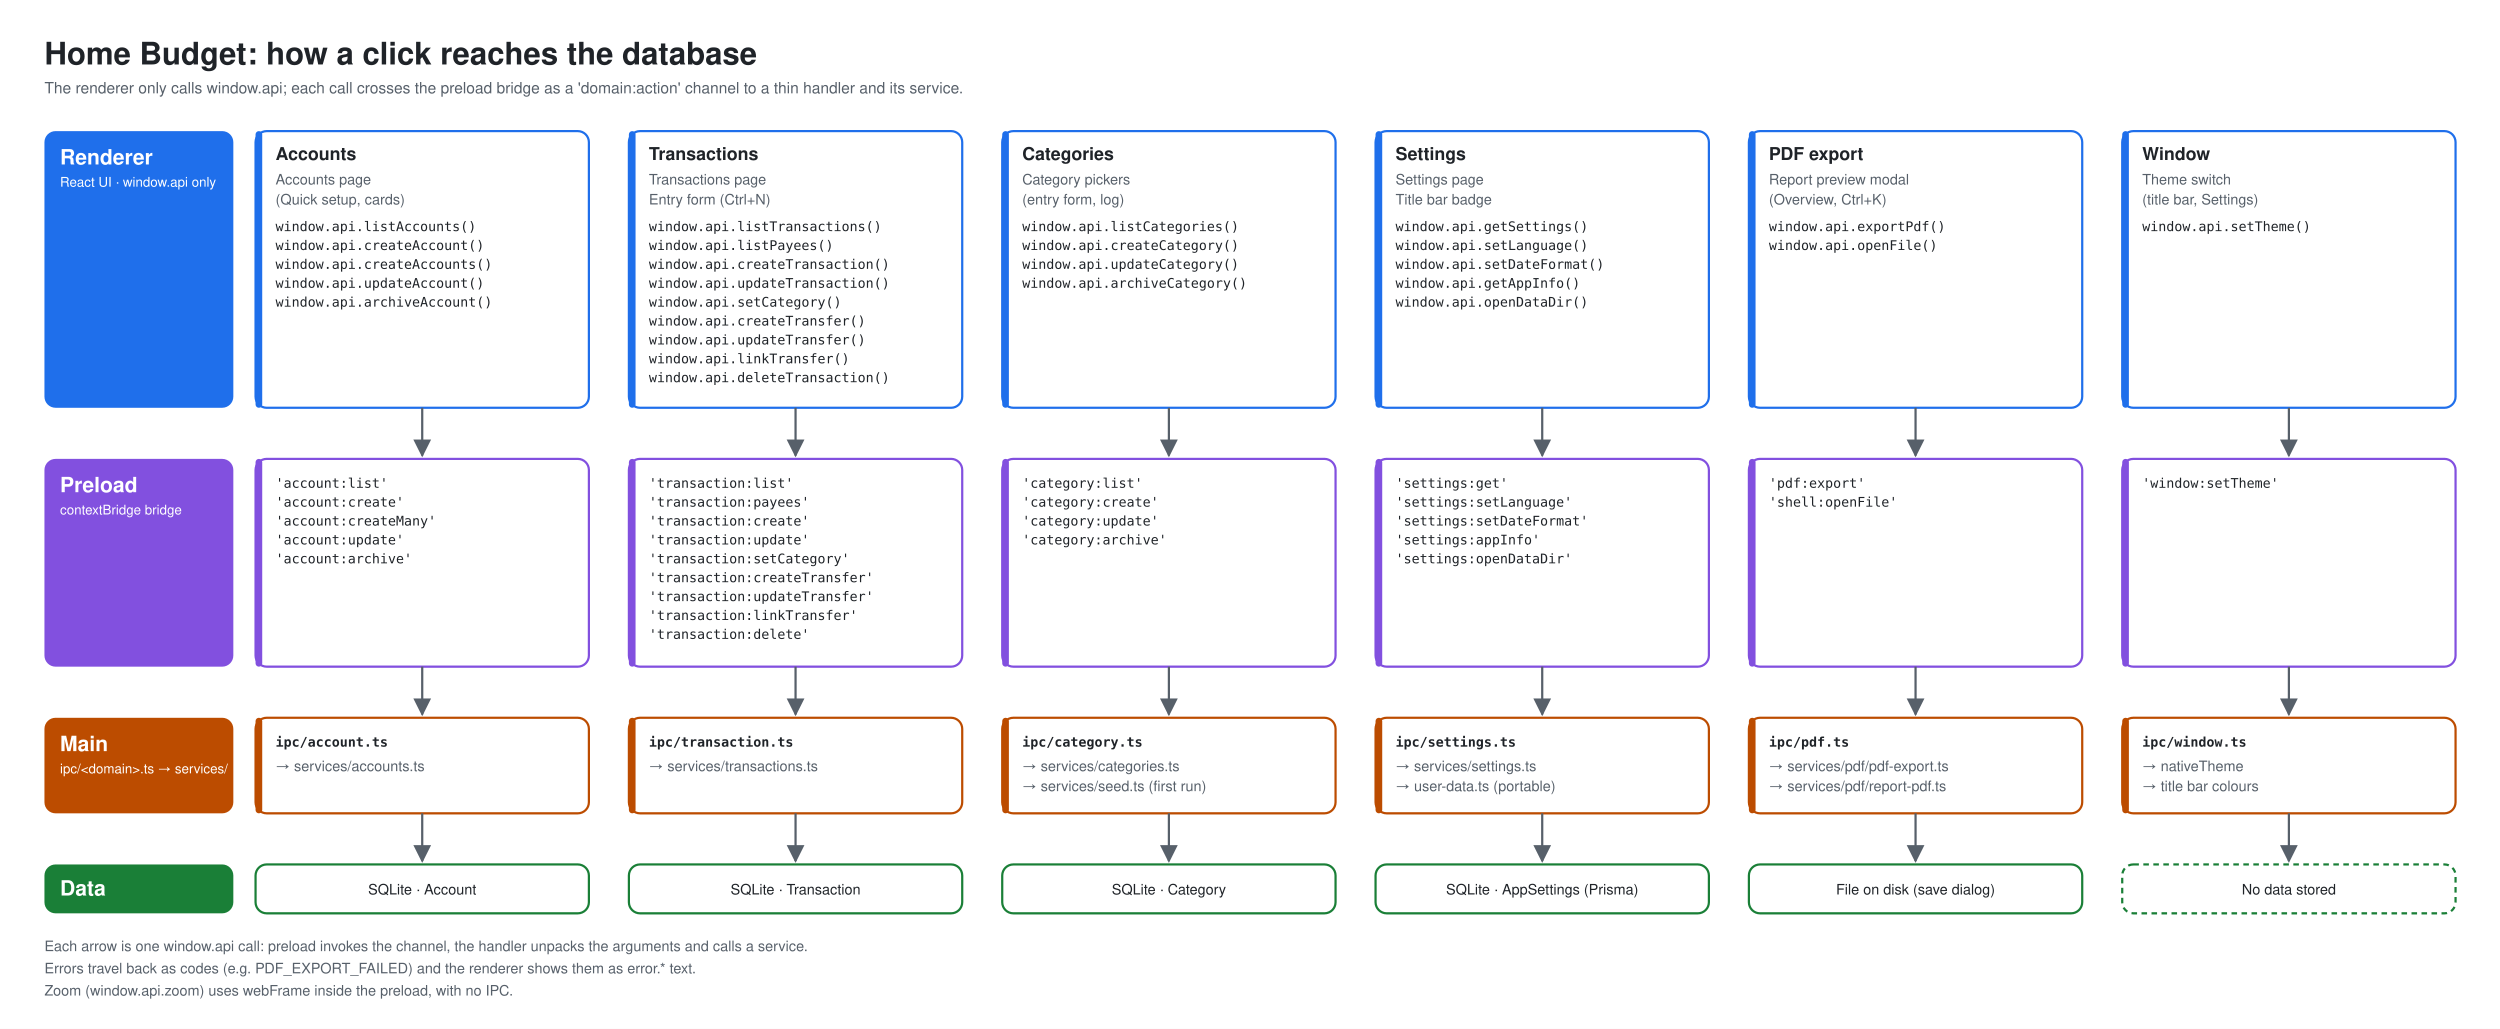
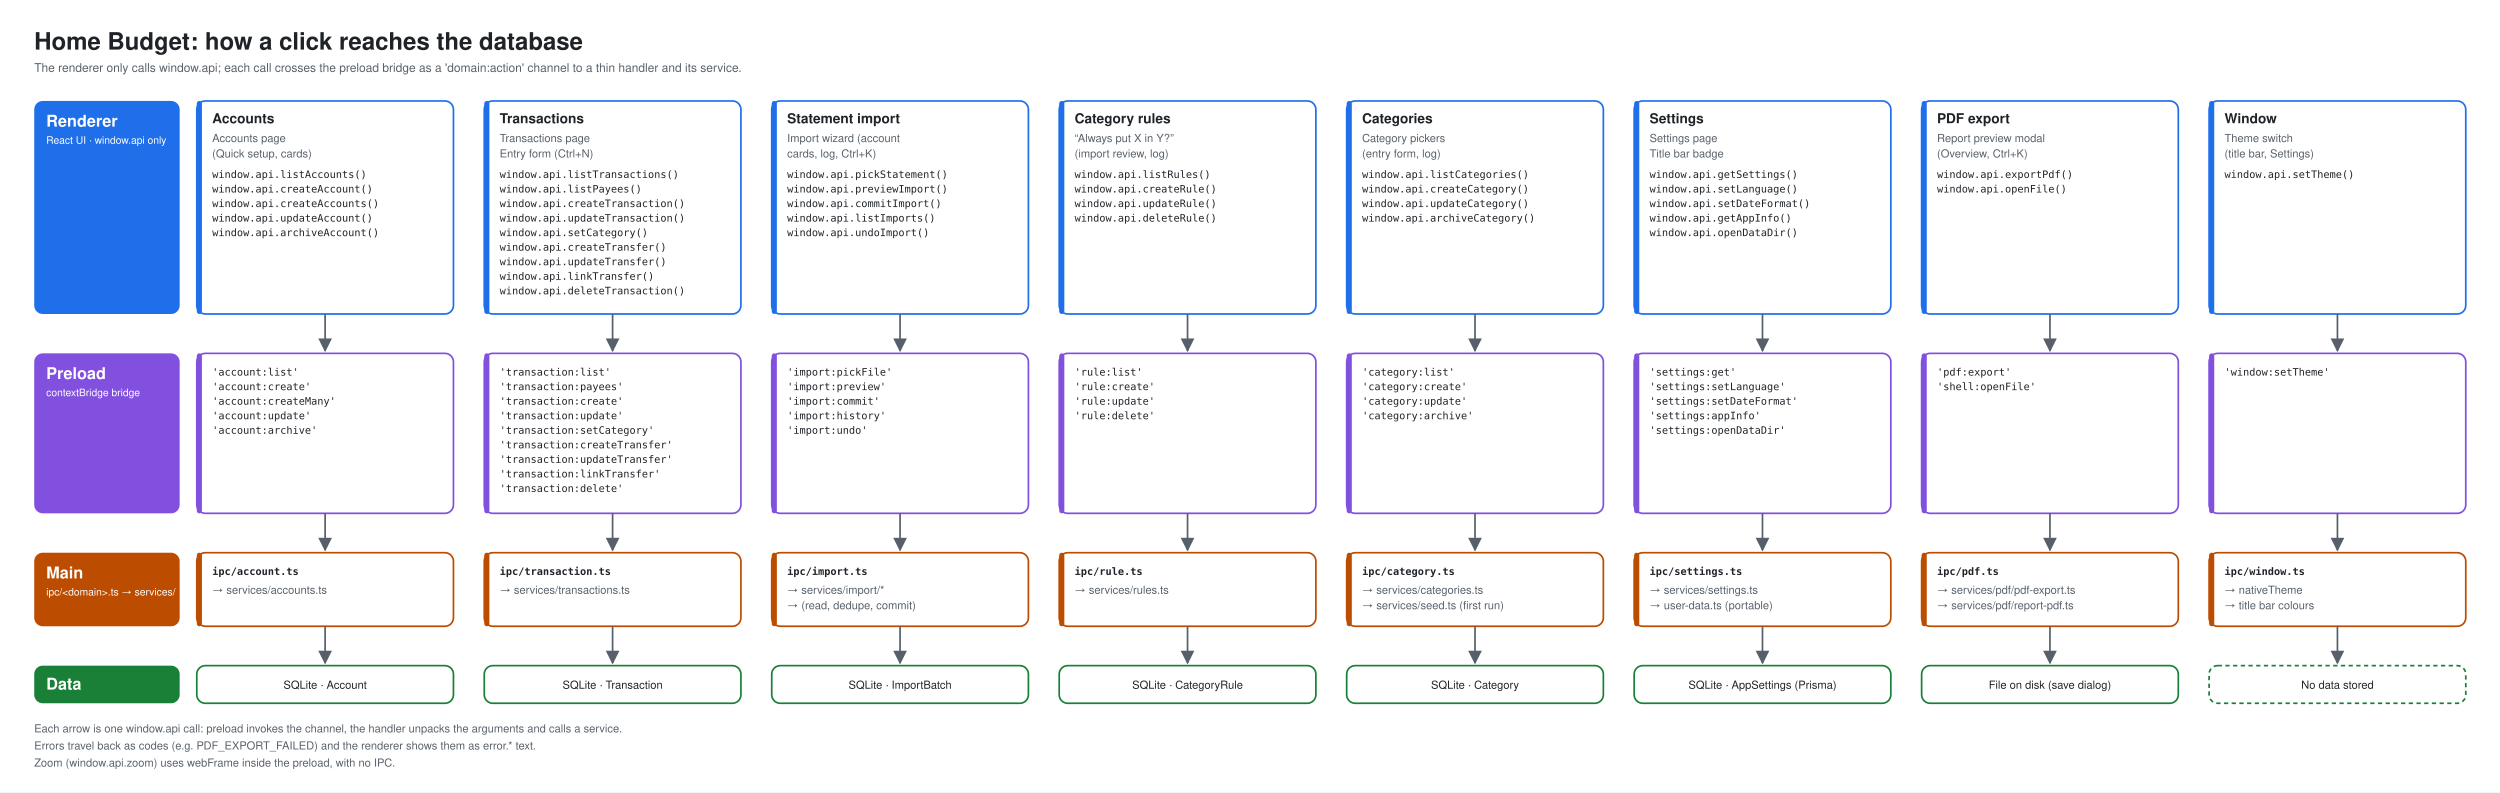
- <svg xmlns="http://www.w3.org/2000/svg" width="2250" height="926" viewBox="0 0 2250 926" font-family="Segoe UI, Helvetica, Arial, sans-serif">
+ <svg xmlns="http://www.w3.org/2000/svg" width="2922" height="926" viewBox="0 0 2922 926" font-family="Segoe UI, Helvetica, Arial, sans-serif">
  <defs>
    <marker id="a" viewBox="0 0 10 10" refX="9" refY="5" markerWidth="8" markerHeight="8" orient="auto-start-reverse">
      <path d="M0 0 L10 5 L0 10 z" fill="#57606a" />
    </marker>
  </defs>
-   <rect width="2250" height="926" fill="#ffffff" />
+   <rect width="2922" height="926" fill="#ffffff" />
  <text x="40" y="58" font-size="28" font-weight="700" fill="#1f2328">Home Budget: how a click reaches the database</text>
  <text x="40" y="84" font-size="14" fill="#57606a">The renderer only calls window.api; each call crosses the preload bridge as a 'domain:action' channel to a thin handler and its service.</text>
  <rect x="40" y="118" width="170" height="249" rx="10" fill="#1f6feb" />
  <text x="54" y="148" font-size="19" font-weight="700" fill="#fff">Renderer</text>
  <text x="54" y="168" font-size="12" fill="#fff">React UI · window.api only</text>
  <rect x="40" y="413" width="170" height="187" rx="10" fill="#8250df" />
  <text x="54" y="443" font-size="19" font-weight="700" fill="#fff">Preload</text>
  <text x="54" y="463" font-size="12" fill="#fff">contextBridge bridge</text>
  <rect x="40" y="646" width="170" height="86" rx="10" fill="#bc4c00" />
  <text x="54" y="676" font-size="19" font-weight="700" fill="#fff">Main</text>
  <text x="54" y="696" font-size="12" fill="#fff">ipc/&lt;domain&gt;.ts → services/</text>
  <rect x="40" y="778" width="170" height="44" rx="10" fill="#1a7f37" />
  <text x="54" y="806" font-size="19" font-weight="700" fill="#fff">Data</text>
  <rect x="230" y="118" width="300" height="249" rx="10" fill="#fff" stroke="#1f6feb" stroke-width="2" />
  <rect x="230" y="118" width="6" height="249" rx="3" fill="#1f6feb" />
  <text x="248" y="144" font-size="16" font-weight="700" fill="#1f2328">Accounts</text>
  <text x="248" y="166" font-size="13" fill="#57606a">Accounts page</text>
  <text x="248" y="184" font-size="13" fill="#57606a">(Quick setup, cards)</text>
  <text x="248" y="208" font-size="12" font-family="Consolas, Menlo, monospace" fill="#1f2328">window.api.listAccounts()</text>
  <text x="248" y="225" font-size="12" font-family="Consolas, Menlo, monospace" fill="#1f2328">window.api.createAccount()</text>
  <text x="248" y="242" font-size="12" font-family="Consolas, Menlo, monospace" fill="#1f2328">window.api.createAccounts()</text>
  <text x="248" y="259" font-size="12" font-family="Consolas, Menlo, monospace" fill="#1f2328">window.api.updateAccount()</text>
  <text x="248" y="276" font-size="12" font-family="Consolas, Menlo, monospace" fill="#1f2328">window.api.archiveAccount()</text>
  <rect x="230" y="413" width="300" height="187" rx="10" fill="#fff" stroke="#8250df" stroke-width="2" />
  <rect x="230" y="413" width="6" height="187" rx="3" fill="#8250df" />
  <text x="248" y="439" font-size="12" font-family="Consolas, Menlo, monospace" fill="#1f2328">'account:list'</text>
  <text x="248" y="456" font-size="12" font-family="Consolas, Menlo, monospace" fill="#1f2328">'account:create'</text>
  <text x="248" y="473" font-size="12" font-family="Consolas, Menlo, monospace" fill="#1f2328">'account:createMany'</text>
  <text x="248" y="490" font-size="12" font-family="Consolas, Menlo, monospace" fill="#1f2328">'account:update'</text>
  <text x="248" y="507" font-size="12" font-family="Consolas, Menlo, monospace" fill="#1f2328">'account:archive'</text>
  <rect x="230" y="646" width="300" height="86" rx="10" fill="#fff" stroke="#bc4c00" stroke-width="2" />
  <rect x="230" y="646" width="6" height="86" rx="3" fill="#bc4c00" />
  <text x="248" y="672" font-size="12" font-family="Consolas, Menlo, monospace" font-weight="700" fill="#1f2328">ipc/account.ts</text>
  <text x="248" y="694" font-size="13" fill="#57606a">→ services/accounts.ts</text>
  <rect x="230" y="778" width="300" height="44" rx="10" fill="#fff" stroke="#1a7f37" stroke-width="2" stroke-dasharray="0" />
  <text x="380" y="805" font-size="13" text-anchor="middle" fill="#1f2328">SQLite · Account</text>
  <path d="M380 367 V410" stroke="#57606a" stroke-width="2" fill="none" marker-end="url(#a)" />
  <path d="M380 600 V643" stroke="#57606a" stroke-width="2" fill="none" marker-end="url(#a)" />
  <path d="M380 732 V775" stroke="#57606a" stroke-width="2" fill="none" marker-end="url(#a)" />
  <rect x="566" y="118" width="300" height="249" rx="10" fill="#fff" stroke="#1f6feb" stroke-width="2" />
  <rect x="566" y="118" width="6" height="249" rx="3" fill="#1f6feb" />
  <text x="584" y="144" font-size="16" font-weight="700" fill="#1f2328">Transactions</text>
  <text x="584" y="166" font-size="13" fill="#57606a">Transactions page</text>
  <text x="584" y="184" font-size="13" fill="#57606a">Entry form (Ctrl+N)</text>
  <text x="584" y="208" font-size="12" font-family="Consolas, Menlo, monospace" fill="#1f2328">window.api.listTransactions()</text>
  <text x="584" y="225" font-size="12" font-family="Consolas, Menlo, monospace" fill="#1f2328">window.api.listPayees()</text>
  <text x="584" y="242" font-size="12" font-family="Consolas, Menlo, monospace" fill="#1f2328">window.api.createTransaction()</text>
  <text x="584" y="259" font-size="12" font-family="Consolas, Menlo, monospace" fill="#1f2328">window.api.updateTransaction()</text>
  <text x="584" y="276" font-size="12" font-family="Consolas, Menlo, monospace" fill="#1f2328">window.api.setCategory()</text>
  <text x="584" y="293" font-size="12" font-family="Consolas, Menlo, monospace" fill="#1f2328">window.api.createTransfer()</text>
  <text x="584" y="310" font-size="12" font-family="Consolas, Menlo, monospace" fill="#1f2328">window.api.updateTransfer()</text>
  <text x="584" y="327" font-size="12" font-family="Consolas, Menlo, monospace" fill="#1f2328">window.api.linkTransfer()</text>
  <text x="584" y="344" font-size="12" font-family="Consolas, Menlo, monospace" fill="#1f2328">window.api.deleteTransaction()</text>
  <rect x="566" y="413" width="300" height="187" rx="10" fill="#fff" stroke="#8250df" stroke-width="2" />
  <rect x="566" y="413" width="6" height="187" rx="3" fill="#8250df" />
  <text x="584" y="439" font-size="12" font-family="Consolas, Menlo, monospace" fill="#1f2328">'transaction:list'</text>
  <text x="584" y="456" font-size="12" font-family="Consolas, Menlo, monospace" fill="#1f2328">'transaction:payees'</text>
  <text x="584" y="473" font-size="12" font-family="Consolas, Menlo, monospace" fill="#1f2328">'transaction:create'</text>
  <text x="584" y="490" font-size="12" font-family="Consolas, Menlo, monospace" fill="#1f2328">'transaction:update'</text>
  <text x="584" y="507" font-size="12" font-family="Consolas, Menlo, monospace" fill="#1f2328">'transaction:setCategory'</text>
  <text x="584" y="524" font-size="12" font-family="Consolas, Menlo, monospace" fill="#1f2328">'transaction:createTransfer'</text>
  <text x="584" y="541" font-size="12" font-family="Consolas, Menlo, monospace" fill="#1f2328">'transaction:updateTransfer'</text>
  <text x="584" y="558" font-size="12" font-family="Consolas, Menlo, monospace" fill="#1f2328">'transaction:linkTransfer'</text>
  <text x="584" y="575" font-size="12" font-family="Consolas, Menlo, monospace" fill="#1f2328">'transaction:delete'</text>
  <rect x="566" y="646" width="300" height="86" rx="10" fill="#fff" stroke="#bc4c00" stroke-width="2" />
  <rect x="566" y="646" width="6" height="86" rx="3" fill="#bc4c00" />
  <text x="584" y="672" font-size="12" font-family="Consolas, Menlo, monospace" font-weight="700" fill="#1f2328">ipc/transaction.ts</text>
  <text x="584" y="694" font-size="13" fill="#57606a">→ services/transactions.ts</text>
  <rect x="566" y="778" width="300" height="44" rx="10" fill="#fff" stroke="#1a7f37" stroke-width="2" stroke-dasharray="0" />
  <text x="716" y="805" font-size="13" text-anchor="middle" fill="#1f2328">SQLite · Transaction</text>
  <path d="M716 367 V410" stroke="#57606a" stroke-width="2" fill="none" marker-end="url(#a)" />
  <path d="M716 600 V643" stroke="#57606a" stroke-width="2" fill="none" marker-end="url(#a)" />
  <path d="M716 732 V775" stroke="#57606a" stroke-width="2" fill="none" marker-end="url(#a)" />
  <rect x="902" y="118" width="300" height="249" rx="10" fill="#fff" stroke="#1f6feb" stroke-width="2" />
  <rect x="902" y="118" width="6" height="249" rx="3" fill="#1f6feb" />
-   <text x="920" y="144" font-size="16" font-weight="700" fill="#1f2328">Categories</text>
-   <text x="920" y="166" font-size="13" fill="#57606a">Category pickers</text>
-   <text x="920" y="184" font-size="13" fill="#57606a">(entry form, log)</text>
-   <text x="920" y="208" font-size="12" font-family="Consolas, Menlo, monospace" fill="#1f2328">window.api.listCategories()</text>
-   <text x="920" y="225" font-size="12" font-family="Consolas, Menlo, monospace" fill="#1f2328">window.api.createCategory()</text>
-   <text x="920" y="242" font-size="12" font-family="Consolas, Menlo, monospace" fill="#1f2328">window.api.updateCategory()</text>
-   <text x="920" y="259" font-size="12" font-family="Consolas, Menlo, monospace" fill="#1f2328">window.api.archiveCategory()</text>
+   <text x="920" y="144" font-size="16" font-weight="700" fill="#1f2328">Statement import</text>
+   <text x="920" y="166" font-size="13" fill="#57606a">Import wizard (account</text>
+   <text x="920" y="184" font-size="13" fill="#57606a">cards, log, Ctrl+K)</text>
+   <text x="920" y="208" font-size="12" font-family="Consolas, Menlo, monospace" fill="#1f2328">window.api.pickStatement()</text>
+   <text x="920" y="225" font-size="12" font-family="Consolas, Menlo, monospace" fill="#1f2328">window.api.previewImport()</text>
+   <text x="920" y="242" font-size="12" font-family="Consolas, Menlo, monospace" fill="#1f2328">window.api.commitImport()</text>
+   <text x="920" y="259" font-size="12" font-family="Consolas, Menlo, monospace" fill="#1f2328">window.api.listImports()</text>
+   <text x="920" y="276" font-size="12" font-family="Consolas, Menlo, monospace" fill="#1f2328">window.api.undoImport()</text>
  <rect x="902" y="413" width="300" height="187" rx="10" fill="#fff" stroke="#8250df" stroke-width="2" />
  <rect x="902" y="413" width="6" height="187" rx="3" fill="#8250df" />
-   <text x="920" y="439" font-size="12" font-family="Consolas, Menlo, monospace" fill="#1f2328">'category:list'</text>
-   <text x="920" y="456" font-size="12" font-family="Consolas, Menlo, monospace" fill="#1f2328">'category:create'</text>
-   <text x="920" y="473" font-size="12" font-family="Consolas, Menlo, monospace" fill="#1f2328">'category:update'</text>
-   <text x="920" y="490" font-size="12" font-family="Consolas, Menlo, monospace" fill="#1f2328">'category:archive'</text>
+   <text x="920" y="439" font-size="12" font-family="Consolas, Menlo, monospace" fill="#1f2328">'import:pickFile'</text>
+   <text x="920" y="456" font-size="12" font-family="Consolas, Menlo, monospace" fill="#1f2328">'import:preview'</text>
+   <text x="920" y="473" font-size="12" font-family="Consolas, Menlo, monospace" fill="#1f2328">'import:commit'</text>
+   <text x="920" y="490" font-size="12" font-family="Consolas, Menlo, monospace" fill="#1f2328">'import:history'</text>
+   <text x="920" y="507" font-size="12" font-family="Consolas, Menlo, monospace" fill="#1f2328">'import:undo'</text>
  <rect x="902" y="646" width="300" height="86" rx="10" fill="#fff" stroke="#bc4c00" stroke-width="2" />
  <rect x="902" y="646" width="6" height="86" rx="3" fill="#bc4c00" />
-   <text x="920" y="672" font-size="12" font-family="Consolas, Menlo, monospace" font-weight="700" fill="#1f2328">ipc/category.ts</text>
-   <text x="920" y="694" font-size="13" fill="#57606a">→ services/categories.ts</text>
-   <text x="920" y="712" font-size="13" fill="#57606a">→ services/seed.ts (first run)</text>
+   <text x="920" y="672" font-size="12" font-family="Consolas, Menlo, monospace" font-weight="700" fill="#1f2328">ipc/import.ts</text>
+   <text x="920" y="694" font-size="13" fill="#57606a">→ services/import/*</text>
+   <text x="920" y="712" font-size="13" fill="#57606a">→ (read, dedupe, commit)</text>
  <rect x="902" y="778" width="300" height="44" rx="10" fill="#fff" stroke="#1a7f37" stroke-width="2" stroke-dasharray="0" />
-   <text x="1052" y="805" font-size="13" text-anchor="middle" fill="#1f2328">SQLite · Category</text>
+   <text x="1052" y="805" font-size="13" text-anchor="middle" fill="#1f2328">SQLite · ImportBatch</text>
  <path d="M1052 367 V410" stroke="#57606a" stroke-width="2" fill="none" marker-end="url(#a)" />
  <path d="M1052 600 V643" stroke="#57606a" stroke-width="2" fill="none" marker-end="url(#a)" />
  <path d="M1052 732 V775" stroke="#57606a" stroke-width="2" fill="none" marker-end="url(#a)" />
  <rect x="1238" y="118" width="300" height="249" rx="10" fill="#fff" stroke="#1f6feb" stroke-width="2" />
  <rect x="1238" y="118" width="6" height="249" rx="3" fill="#1f6feb" />
-   <text x="1256" y="144" font-size="16" font-weight="700" fill="#1f2328">Settings</text>
-   <text x="1256" y="166" font-size="13" fill="#57606a">Settings page</text>
-   <text x="1256" y="184" font-size="13" fill="#57606a">Title bar badge</text>
-   <text x="1256" y="208" font-size="12" font-family="Consolas, Menlo, monospace" fill="#1f2328">window.api.getSettings()</text>
-   <text x="1256" y="225" font-size="12" font-family="Consolas, Menlo, monospace" fill="#1f2328">window.api.setLanguage()</text>
-   <text x="1256" y="242" font-size="12" font-family="Consolas, Menlo, monospace" fill="#1f2328">window.api.setDateFormat()</text>
-   <text x="1256" y="259" font-size="12" font-family="Consolas, Menlo, monospace" fill="#1f2328">window.api.getAppInfo()</text>
-   <text x="1256" y="276" font-size="12" font-family="Consolas, Menlo, monospace" fill="#1f2328">window.api.openDataDir()</text>
+   <text x="1256" y="144" font-size="16" font-weight="700" fill="#1f2328">Category rules</text>
+   <text x="1256" y="166" font-size="13" fill="#57606a">“Always put X in Y?”</text>
+   <text x="1256" y="184" font-size="13" fill="#57606a">(import review, log)</text>
+   <text x="1256" y="208" font-size="12" font-family="Consolas, Menlo, monospace" fill="#1f2328">window.api.listRules()</text>
+   <text x="1256" y="225" font-size="12" font-family="Consolas, Menlo, monospace" fill="#1f2328">window.api.createRule()</text>
+   <text x="1256" y="242" font-size="12" font-family="Consolas, Menlo, monospace" fill="#1f2328">window.api.updateRule()</text>
+   <text x="1256" y="259" font-size="12" font-family="Consolas, Menlo, monospace" fill="#1f2328">window.api.deleteRule()</text>
  <rect x="1238" y="413" width="300" height="187" rx="10" fill="#fff" stroke="#8250df" stroke-width="2" />
  <rect x="1238" y="413" width="6" height="187" rx="3" fill="#8250df" />
-   <text x="1256" y="439" font-size="12" font-family="Consolas, Menlo, monospace" fill="#1f2328">'settings:get'</text>
-   <text x="1256" y="456" font-size="12" font-family="Consolas, Menlo, monospace" fill="#1f2328">'settings:setLanguage'</text>
-   <text x="1256" y="473" font-size="12" font-family="Consolas, Menlo, monospace" fill="#1f2328">'settings:setDateFormat'</text>
-   <text x="1256" y="490" font-size="12" font-family="Consolas, Menlo, monospace" fill="#1f2328">'settings:appInfo'</text>
-   <text x="1256" y="507" font-size="12" font-family="Consolas, Menlo, monospace" fill="#1f2328">'settings:openDataDir'</text>
+   <text x="1256" y="439" font-size="12" font-family="Consolas, Menlo, monospace" fill="#1f2328">'rule:list'</text>
+   <text x="1256" y="456" font-size="12" font-family="Consolas, Menlo, monospace" fill="#1f2328">'rule:create'</text>
+   <text x="1256" y="473" font-size="12" font-family="Consolas, Menlo, monospace" fill="#1f2328">'rule:update'</text>
+   <text x="1256" y="490" font-size="12" font-family="Consolas, Menlo, monospace" fill="#1f2328">'rule:delete'</text>
  <rect x="1238" y="646" width="300" height="86" rx="10" fill="#fff" stroke="#bc4c00" stroke-width="2" />
  <rect x="1238" y="646" width="6" height="86" rx="3" fill="#bc4c00" />
-   <text x="1256" y="672" font-size="12" font-family="Consolas, Menlo, monospace" font-weight="700" fill="#1f2328">ipc/settings.ts</text>
-   <text x="1256" y="694" font-size="13" fill="#57606a">→ services/settings.ts</text>
-   <text x="1256" y="712" font-size="13" fill="#57606a">→ user-data.ts (portable)</text>
+   <text x="1256" y="672" font-size="12" font-family="Consolas, Menlo, monospace" font-weight="700" fill="#1f2328">ipc/rule.ts</text>
+   <text x="1256" y="694" font-size="13" fill="#57606a">→ services/rules.ts</text>
  <rect x="1238" y="778" width="300" height="44" rx="10" fill="#fff" stroke="#1a7f37" stroke-width="2" stroke-dasharray="0" />
-   <text x="1388" y="805" font-size="13" text-anchor="middle" fill="#1f2328">SQLite · AppSettings (Prisma)</text>
+   <text x="1388" y="805" font-size="13" text-anchor="middle" fill="#1f2328">SQLite · CategoryRule</text>
  <path d="M1388 367 V410" stroke="#57606a" stroke-width="2" fill="none" marker-end="url(#a)" />
  <path d="M1388 600 V643" stroke="#57606a" stroke-width="2" fill="none" marker-end="url(#a)" />
  <path d="M1388 732 V775" stroke="#57606a" stroke-width="2" fill="none" marker-end="url(#a)" />
  <rect x="1574" y="118" width="300" height="249" rx="10" fill="#fff" stroke="#1f6feb" stroke-width="2" />
  <rect x="1574" y="118" width="6" height="249" rx="3" fill="#1f6feb" />
-   <text x="1592" y="144" font-size="16" font-weight="700" fill="#1f2328">PDF export</text>
-   <text x="1592" y="166" font-size="13" fill="#57606a">Report preview modal</text>
-   <text x="1592" y="184" font-size="13" fill="#57606a">(Overview, Ctrl+K)</text>
-   <text x="1592" y="208" font-size="12" font-family="Consolas, Menlo, monospace" fill="#1f2328">window.api.exportPdf()</text>
-   <text x="1592" y="225" font-size="12" font-family="Consolas, Menlo, monospace" fill="#1f2328">window.api.openFile()</text>
+   <text x="1592" y="144" font-size="16" font-weight="700" fill="#1f2328">Categories</text>
+   <text x="1592" y="166" font-size="13" fill="#57606a">Category pickers</text>
+   <text x="1592" y="184" font-size="13" fill="#57606a">(entry form, log)</text>
+   <text x="1592" y="208" font-size="12" font-family="Consolas, Menlo, monospace" fill="#1f2328">window.api.listCategories()</text>
+   <text x="1592" y="225" font-size="12" font-family="Consolas, Menlo, monospace" fill="#1f2328">window.api.createCategory()</text>
+   <text x="1592" y="242" font-size="12" font-family="Consolas, Menlo, monospace" fill="#1f2328">window.api.updateCategory()</text>
+   <text x="1592" y="259" font-size="12" font-family="Consolas, Menlo, monospace" fill="#1f2328">window.api.archiveCategory()</text>
  <rect x="1574" y="413" width="300" height="187" rx="10" fill="#fff" stroke="#8250df" stroke-width="2" />
  <rect x="1574" y="413" width="6" height="187" rx="3" fill="#8250df" />
-   <text x="1592" y="439" font-size="12" font-family="Consolas, Menlo, monospace" fill="#1f2328">'pdf:export'</text>
-   <text x="1592" y="456" font-size="12" font-family="Consolas, Menlo, monospace" fill="#1f2328">'shell:openFile'</text>
+   <text x="1592" y="439" font-size="12" font-family="Consolas, Menlo, monospace" fill="#1f2328">'category:list'</text>
+   <text x="1592" y="456" font-size="12" font-family="Consolas, Menlo, monospace" fill="#1f2328">'category:create'</text>
+   <text x="1592" y="473" font-size="12" font-family="Consolas, Menlo, monospace" fill="#1f2328">'category:update'</text>
+   <text x="1592" y="490" font-size="12" font-family="Consolas, Menlo, monospace" fill="#1f2328">'category:archive'</text>
  <rect x="1574" y="646" width="300" height="86" rx="10" fill="#fff" stroke="#bc4c00" stroke-width="2" />
  <rect x="1574" y="646" width="6" height="86" rx="3" fill="#bc4c00" />
-   <text x="1592" y="672" font-size="12" font-family="Consolas, Menlo, monospace" font-weight="700" fill="#1f2328">ipc/pdf.ts</text>
-   <text x="1592" y="694" font-size="13" fill="#57606a">→ services/pdf/pdf-export.ts</text>
-   <text x="1592" y="712" font-size="13" fill="#57606a">→ services/pdf/report-pdf.ts</text>
+   <text x="1592" y="672" font-size="12" font-family="Consolas, Menlo, monospace" font-weight="700" fill="#1f2328">ipc/category.ts</text>
+   <text x="1592" y="694" font-size="13" fill="#57606a">→ services/categories.ts</text>
+   <text x="1592" y="712" font-size="13" fill="#57606a">→ services/seed.ts (first run)</text>
  <rect x="1574" y="778" width="300" height="44" rx="10" fill="#fff" stroke="#1a7f37" stroke-width="2" stroke-dasharray="0" />
-   <text x="1724" y="805" font-size="13" text-anchor="middle" fill="#1f2328">File on disk (save dialog)</text>
+   <text x="1724" y="805" font-size="13" text-anchor="middle" fill="#1f2328">SQLite · Category</text>
  <path d="M1724 367 V410" stroke="#57606a" stroke-width="2" fill="none" marker-end="url(#a)" />
  <path d="M1724 600 V643" stroke="#57606a" stroke-width="2" fill="none" marker-end="url(#a)" />
  <path d="M1724 732 V775" stroke="#57606a" stroke-width="2" fill="none" marker-end="url(#a)" />
  <rect x="1910" y="118" width="300" height="249" rx="10" fill="#fff" stroke="#1f6feb" stroke-width="2" />
  <rect x="1910" y="118" width="6" height="249" rx="3" fill="#1f6feb" />
-   <text x="1928" y="144" font-size="16" font-weight="700" fill="#1f2328">Window</text>
-   <text x="1928" y="166" font-size="13" fill="#57606a">Theme switch</text>
-   <text x="1928" y="184" font-size="13" fill="#57606a">(title bar, Settings)</text>
-   <text x="1928" y="208" font-size="12" font-family="Consolas, Menlo, monospace" fill="#1f2328">window.api.setTheme()</text>
+   <text x="1928" y="144" font-size="16" font-weight="700" fill="#1f2328">Settings</text>
+   <text x="1928" y="166" font-size="13" fill="#57606a">Settings page</text>
+   <text x="1928" y="184" font-size="13" fill="#57606a">Title bar badge</text>
+   <text x="1928" y="208" font-size="12" font-family="Consolas, Menlo, monospace" fill="#1f2328">window.api.getSettings()</text>
+   <text x="1928" y="225" font-size="12" font-family="Consolas, Menlo, monospace" fill="#1f2328">window.api.setLanguage()</text>
+   <text x="1928" y="242" font-size="12" font-family="Consolas, Menlo, monospace" fill="#1f2328">window.api.setDateFormat()</text>
+   <text x="1928" y="259" font-size="12" font-family="Consolas, Menlo, monospace" fill="#1f2328">window.api.getAppInfo()</text>
+   <text x="1928" y="276" font-size="12" font-family="Consolas, Menlo, monospace" fill="#1f2328">window.api.openDataDir()</text>
  <rect x="1910" y="413" width="300" height="187" rx="10" fill="#fff" stroke="#8250df" stroke-width="2" />
  <rect x="1910" y="413" width="6" height="187" rx="3" fill="#8250df" />
-   <text x="1928" y="439" font-size="12" font-family="Consolas, Menlo, monospace" fill="#1f2328">'window:setTheme'</text>
+   <text x="1928" y="439" font-size="12" font-family="Consolas, Menlo, monospace" fill="#1f2328">'settings:get'</text>
+   <text x="1928" y="456" font-size="12" font-family="Consolas, Menlo, monospace" fill="#1f2328">'settings:setLanguage'</text>
+   <text x="1928" y="473" font-size="12" font-family="Consolas, Menlo, monospace" fill="#1f2328">'settings:setDateFormat'</text>
+   <text x="1928" y="490" font-size="12" font-family="Consolas, Menlo, monospace" fill="#1f2328">'settings:appInfo'</text>
+   <text x="1928" y="507" font-size="12" font-family="Consolas, Menlo, monospace" fill="#1f2328">'settings:openDataDir'</text>
  <rect x="1910" y="646" width="300" height="86" rx="10" fill="#fff" stroke="#bc4c00" stroke-width="2" />
  <rect x="1910" y="646" width="6" height="86" rx="3" fill="#bc4c00" />
-   <text x="1928" y="672" font-size="12" font-family="Consolas, Menlo, monospace" font-weight="700" fill="#1f2328">ipc/window.ts</text>
-   <text x="1928" y="694" font-size="13" fill="#57606a">→ nativeTheme</text>
-   <text x="1928" y="712" font-size="13" fill="#57606a">→ title bar colours</text>
-   <rect x="1910" y="778" width="300" height="44" rx="10" fill="#fff" stroke="#1a7f37" stroke-width="2" stroke-dasharray="5 4" />
-   <text x="2060" y="805" font-size="13" text-anchor="middle" fill="#1f2328">No data stored</text>
+   <text x="1928" y="672" font-size="12" font-family="Consolas, Menlo, monospace" font-weight="700" fill="#1f2328">ipc/settings.ts</text>
+   <text x="1928" y="694" font-size="13" fill="#57606a">→ services/settings.ts</text>
+   <text x="1928" y="712" font-size="13" fill="#57606a">→ user-data.ts (portable)</text>
+   <rect x="1910" y="778" width="300" height="44" rx="10" fill="#fff" stroke="#1a7f37" stroke-width="2" stroke-dasharray="0" />
+   <text x="2060" y="805" font-size="13" text-anchor="middle" fill="#1f2328">SQLite · AppSettings (Prisma)</text>
  <path d="M2060 367 V410" stroke="#57606a" stroke-width="2" fill="none" marker-end="url(#a)" />
  <path d="M2060 600 V643" stroke="#57606a" stroke-width="2" fill="none" marker-end="url(#a)" />
  <path d="M2060 732 V775" stroke="#57606a" stroke-width="2" fill="none" marker-end="url(#a)" />
+   <rect x="2246" y="118" width="300" height="249" rx="10" fill="#fff" stroke="#1f6feb" stroke-width="2" />
+   <rect x="2246" y="118" width="6" height="249" rx="3" fill="#1f6feb" />
+   <text x="2264" y="144" font-size="16" font-weight="700" fill="#1f2328">PDF export</text>
+   <text x="2264" y="166" font-size="13" fill="#57606a">Report preview modal</text>
+   <text x="2264" y="184" font-size="13" fill="#57606a">(Overview, Ctrl+K)</text>
+   <text x="2264" y="208" font-size="12" font-family="Consolas, Menlo, monospace" fill="#1f2328">window.api.exportPdf()</text>
+   <text x="2264" y="225" font-size="12" font-family="Consolas, Menlo, monospace" fill="#1f2328">window.api.openFile()</text>
+   <rect x="2246" y="413" width="300" height="187" rx="10" fill="#fff" stroke="#8250df" stroke-width="2" />
+   <rect x="2246" y="413" width="6" height="187" rx="3" fill="#8250df" />
+   <text x="2264" y="439" font-size="12" font-family="Consolas, Menlo, monospace" fill="#1f2328">'pdf:export'</text>
+   <text x="2264" y="456" font-size="12" font-family="Consolas, Menlo, monospace" fill="#1f2328">'shell:openFile'</text>
+   <rect x="2246" y="646" width="300" height="86" rx="10" fill="#fff" stroke="#bc4c00" stroke-width="2" />
+   <rect x="2246" y="646" width="6" height="86" rx="3" fill="#bc4c00" />
+   <text x="2264" y="672" font-size="12" font-family="Consolas, Menlo, monospace" font-weight="700" fill="#1f2328">ipc/pdf.ts</text>
+   <text x="2264" y="694" font-size="13" fill="#57606a">→ services/pdf/pdf-export.ts</text>
+   <text x="2264" y="712" font-size="13" fill="#57606a">→ services/pdf/report-pdf.ts</text>
+   <rect x="2246" y="778" width="300" height="44" rx="10" fill="#fff" stroke="#1a7f37" stroke-width="2" stroke-dasharray="0" />
+   <text x="2396" y="805" font-size="13" text-anchor="middle" fill="#1f2328">File on disk (save dialog)</text>
+   <path d="M2396 367 V410" stroke="#57606a" stroke-width="2" fill="none" marker-end="url(#a)" />
+   <path d="M2396 600 V643" stroke="#57606a" stroke-width="2" fill="none" marker-end="url(#a)" />
+   <path d="M2396 732 V775" stroke="#57606a" stroke-width="2" fill="none" marker-end="url(#a)" />
+   <rect x="2582" y="118" width="300" height="249" rx="10" fill="#fff" stroke="#1f6feb" stroke-width="2" />
+   <rect x="2582" y="118" width="6" height="249" rx="3" fill="#1f6feb" />
+   <text x="2600" y="144" font-size="16" font-weight="700" fill="#1f2328">Window</text>
+   <text x="2600" y="166" font-size="13" fill="#57606a">Theme switch</text>
+   <text x="2600" y="184" font-size="13" fill="#57606a">(title bar, Settings)</text>
+   <text x="2600" y="208" font-size="12" font-family="Consolas, Menlo, monospace" fill="#1f2328">window.api.setTheme()</text>
+   <rect x="2582" y="413" width="300" height="187" rx="10" fill="#fff" stroke="#8250df" stroke-width="2" />
+   <rect x="2582" y="413" width="6" height="187" rx="3" fill="#8250df" />
+   <text x="2600" y="439" font-size="12" font-family="Consolas, Menlo, monospace" fill="#1f2328">'window:setTheme'</text>
+   <rect x="2582" y="646" width="300" height="86" rx="10" fill="#fff" stroke="#bc4c00" stroke-width="2" />
+   <rect x="2582" y="646" width="6" height="86" rx="3" fill="#bc4c00" />
+   <text x="2600" y="672" font-size="12" font-family="Consolas, Menlo, monospace" font-weight="700" fill="#1f2328">ipc/window.ts</text>
+   <text x="2600" y="694" font-size="13" fill="#57606a">→ nativeTheme</text>
+   <text x="2600" y="712" font-size="13" fill="#57606a">→ title bar colours</text>
+   <rect x="2582" y="778" width="300" height="44" rx="10" fill="#fff" stroke="#1a7f37" stroke-width="2" stroke-dasharray="5 4" />
+   <text x="2732" y="805" font-size="13" text-anchor="middle" fill="#1f2328">No data stored</text>
+   <path d="M2732 367 V410" stroke="#57606a" stroke-width="2" fill="none" marker-end="url(#a)" />
+   <path d="M2732 600 V643" stroke="#57606a" stroke-width="2" fill="none" marker-end="url(#a)" />
+   <path d="M2732 732 V775" stroke="#57606a" stroke-width="2" fill="none" marker-end="url(#a)" />
  <text x="40" y="856" font-size="13" fill="#57606a">Each arrow is one window.api call: preload invokes the channel, the handler unpacks the arguments and calls a service.</text>
  <text x="40" y="876" font-size="13" fill="#57606a">Errors travel back as codes (e.g. PDF_EXPORT_FAILED) and the renderer shows them as error.* text.</text>
  <text x="40" y="896" font-size="13" fill="#57606a">Zoom (window.api.zoom) uses webFrame inside the preload, with no IPC.</text>
</svg>
